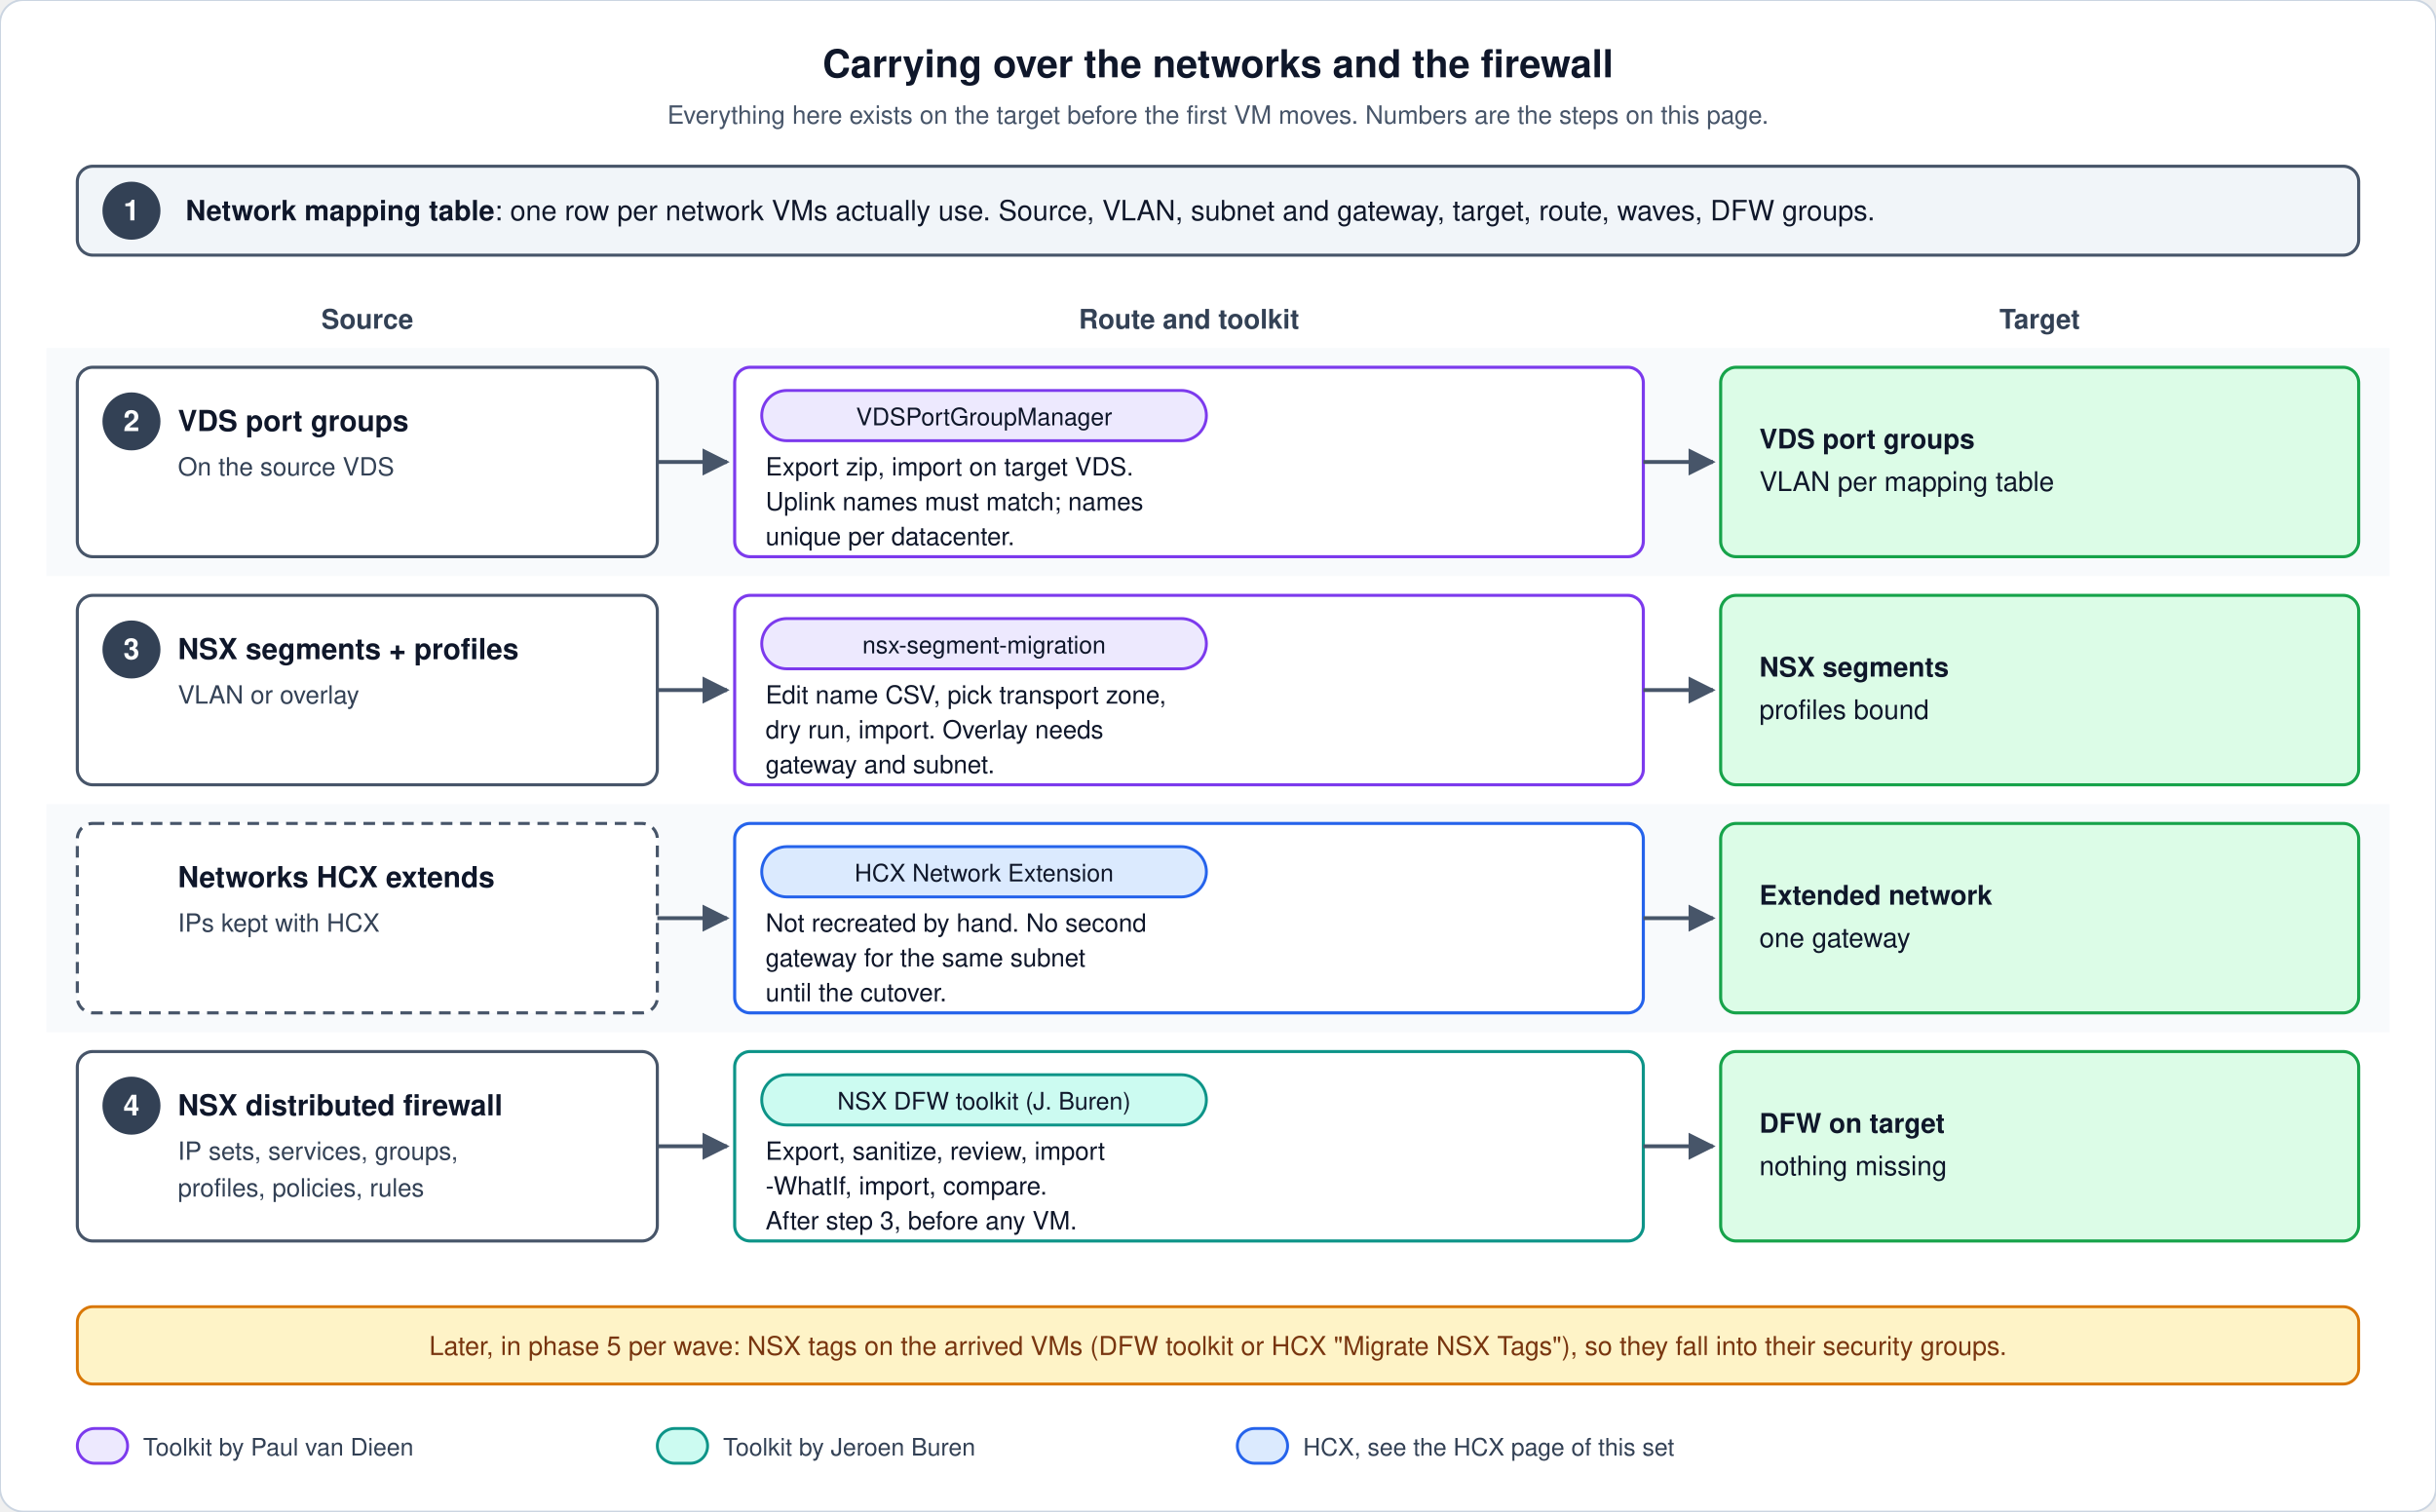
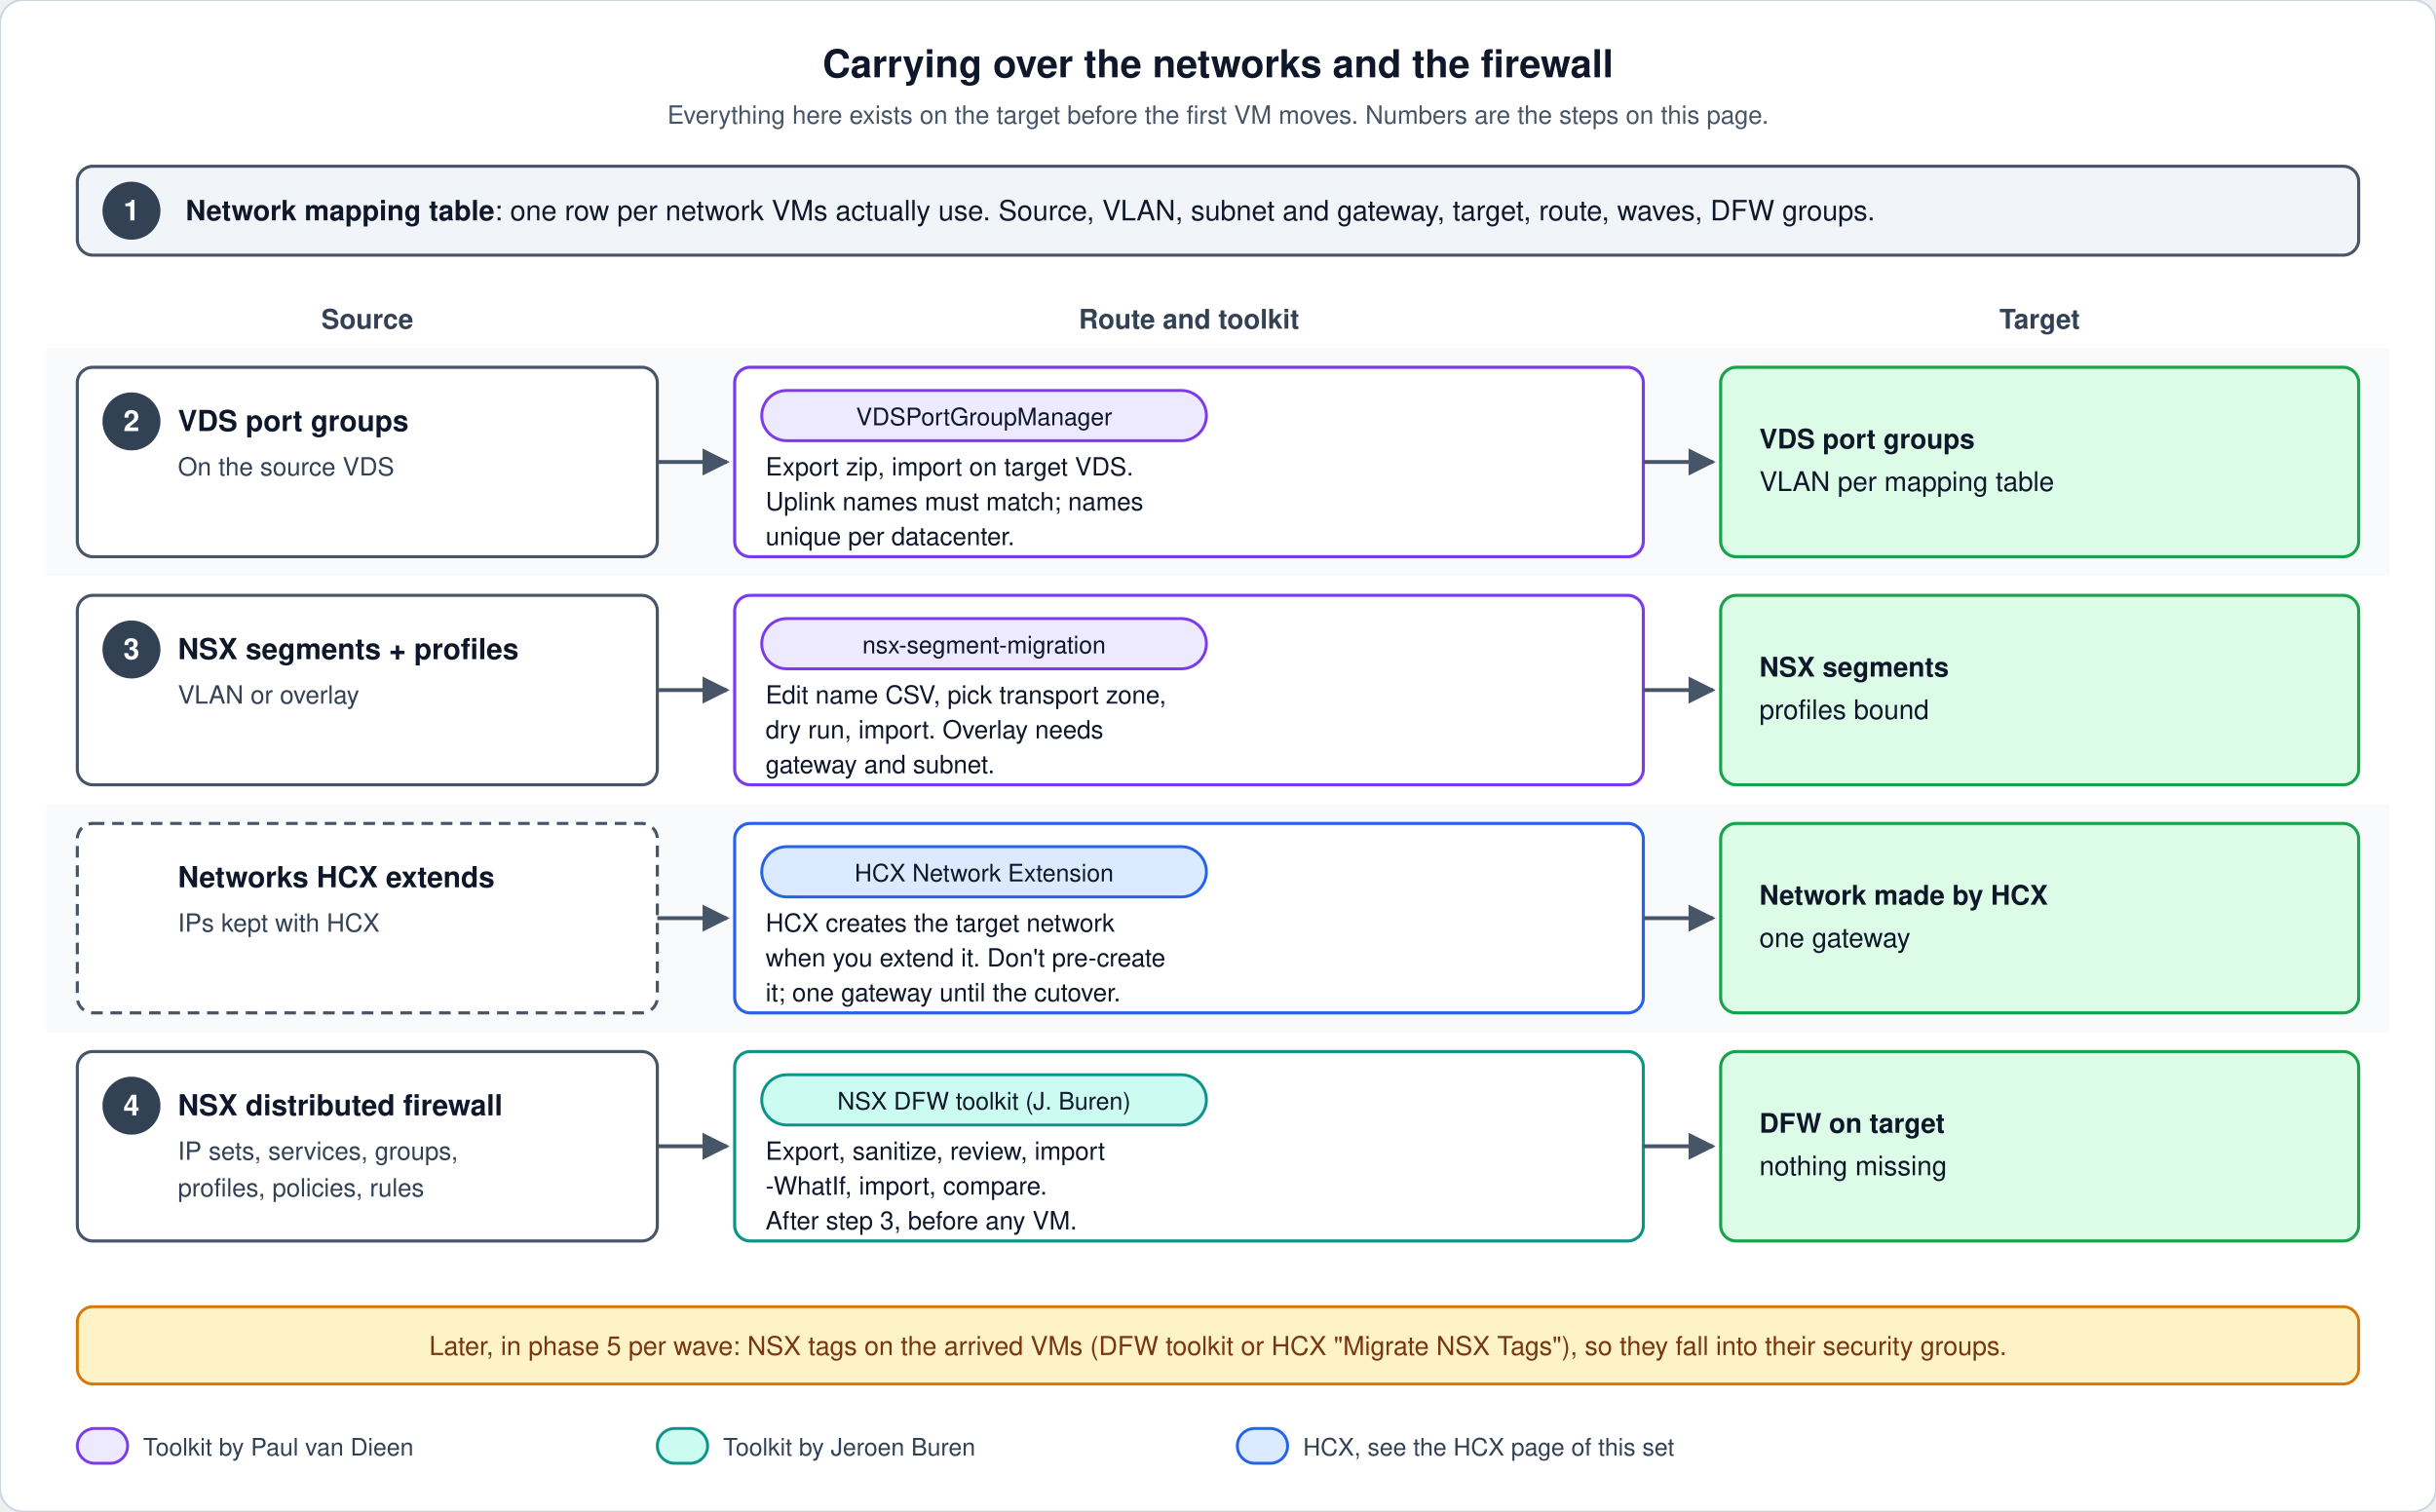
<svg xmlns="http://www.w3.org/2000/svg" viewBox="0 0 1260 782" role="img" aria-labelledby="t d" font-family="Segoe UI, Helvetica, Arial, sans-serif">
  <defs>
    <marker id="m" viewBox="0 0 10 10" refX="9" refY="5" markerWidth="7" markerHeight="7" orient="auto">
      <path d="M0 0L10 5L0 10z" fill="#475569" />
    </marker>
  </defs>
  <rect width="1260" height="782" rx="12" fill="#ffffff" stroke="#cbd5e1" />
  <text x="630.0" y="40" font-size="20" font-weight="700" fill="#0f172a" text-anchor="middle">Carrying over the networks and the firewall</text>
  <text x="630.0" y="64" font-size="13" fill="#475569" text-anchor="middle">Everything here exists on the target before the first VM moves. Numbers are the steps on this page.</text>
  <rect x="40" y="86" width="1180" height="46" rx="8" fill="#f1f5f9" stroke="#475569" stroke-width="1.6" />
  <circle cx="68" cy="109" r="15" fill="#334155" />
  <text x="68" y="114" font-size="15" font-weight="700" fill="#ffffff" text-anchor="middle">1</text>
  <text x="96" y="114" font-size="14.5" fill="#0f172a">
    <tspan font-weight="700">Network mapping table</tspan>: one row per network VMs actually use. Source, VLAN, subnet and gateway, target, route, waves, DFW groups.</text>
  <text x="190.0" y="170" font-size="14" font-weight="700" fill="#334155" text-anchor="middle">Source</text>
  <text x="615.0" y="170" font-size="14" font-weight="700" fill="#334155" text-anchor="middle">Route and toolkit</text>
  <text x="1055.0" y="170" font-size="14" font-weight="700" fill="#334155" text-anchor="middle">Target</text>
  <rect x="24" y="180" width="1212" height="118" fill="#f8fafc" />
  <rect x="40" y="190" width="300" height="98" rx="8" fill="#ffffff" stroke="#475569" stroke-width="1.6" />
  <circle cx="68" cy="218" r="15" fill="#334155" />
  <text x="68" y="223" font-size="15" font-weight="700" fill="#ffffff" text-anchor="middle">2</text>
  <text x="92" y="223" font-size="15" font-weight="700" fill="#0f172a">VDS port groups</text>
  <text x="92" y="246" font-size="13" fill="#334155">On the source VDS</text>
  <path d="M340 239.0 H376" fill="none" stroke="#475569" stroke-width="2" marker-end="url(#m)" />
  <rect x="380" y="190" width="470" height="98" rx="8" fill="#ffffff" stroke="#7c3aed" stroke-width="1.6" />
  <rect x="394" y="202" width="230" height="26" rx="13" fill="#ede9fe" stroke="#7c3aed" stroke-width="1.5" />
  <text x="509" y="220" font-size="12.5" fill="#0f172a" text-anchor="middle">VDSPortGroupManager</text>
  <text x="396" y="246" font-size="13" fill="#0f172a">Export zip, import on target VDS.</text>
  <text x="396" y="264" font-size="13" fill="#0f172a">Uplink names must match; names</text>
  <text x="396" y="282" font-size="13" fill="#0f172a">unique per datacenter.</text>
  <path d="M850 239.0 H886" fill="none" stroke="#475569" stroke-width="2" marker-end="url(#m)" />
  <rect x="890" y="190" width="330" height="98" rx="8" fill="#dcfce7" stroke="#16a34a" stroke-width="1.6" />
  <text x="910" y="232" font-size="14" font-weight="700" fill="#0f172a">VDS port groups</text>
  <text x="910" y="254" font-size="14" fill="#0f172a">VLAN per mapping table</text>
  <rect x="40" y="308" width="300" height="98" rx="8" fill="#ffffff" stroke="#475569" stroke-width="1.6" />
  <circle cx="68" cy="336" r="15" fill="#334155" />
  <text x="68" y="341" font-size="15" font-weight="700" fill="#ffffff" text-anchor="middle">3</text>
  <text x="92" y="341" font-size="15" font-weight="700" fill="#0f172a">NSX segments + profiles</text>
  <text x="92" y="364" font-size="13" fill="#334155">VLAN or overlay</text>
  <path d="M340 357.0 H376" fill="none" stroke="#475569" stroke-width="2" marker-end="url(#m)" />
  <rect x="380" y="308" width="470" height="98" rx="8" fill="#ffffff" stroke="#7c3aed" stroke-width="1.6" />
  <rect x="394" y="320" width="230" height="26" rx="13" fill="#ede9fe" stroke="#7c3aed" stroke-width="1.5" />
  <text x="509" y="338" font-size="12.5" fill="#0f172a" text-anchor="middle">nsx-segment-migration</text>
  <text x="396" y="364" font-size="13" fill="#0f172a">Edit name CSV, pick transport zone,</text>
  <text x="396" y="382" font-size="13" fill="#0f172a">dry run, import. Overlay needs</text>
  <text x="396" y="400" font-size="13" fill="#0f172a">gateway and subnet.</text>
  <path d="M850 357.0 H886" fill="none" stroke="#475569" stroke-width="2" marker-end="url(#m)" />
  <rect x="890" y="308" width="330" height="98" rx="8" fill="#dcfce7" stroke="#16a34a" stroke-width="1.6" />
  <text x="910" y="350" font-size="14" font-weight="700" fill="#0f172a">NSX segments</text>
  <text x="910" y="372" font-size="14" fill="#0f172a">profiles bound</text>
  <rect x="24" y="416" width="1212" height="118" fill="#f8fafc" />
  <rect x="40" y="426" width="300" height="98" rx="8" fill="#ffffff" stroke="#475569" stroke-width="1.6" stroke-dasharray="6 4" />
  <text x="92" y="459" font-size="15" font-weight="700" fill="#0f172a">Networks HCX extends</text>
  <text x="92" y="482" font-size="13" fill="#334155">IPs kept with HCX</text>
  <path d="M340 475.0 H376" fill="none" stroke="#475569" stroke-width="2" marker-end="url(#m)" />
  <rect x="380" y="426" width="470" height="98" rx="8" fill="#ffffff" stroke="#2563eb" stroke-width="1.6" />
  <rect x="394" y="438" width="230" height="26" rx="13" fill="#dbeafe" stroke="#2563eb" stroke-width="1.5" />
  <text x="509" y="456" font-size="12.5" fill="#0f172a" text-anchor="middle">HCX Network Extension</text>
-   <text x="396" y="482" font-size="13" fill="#0f172a">Not recreated by hand. No second</text>
-   <text x="396" y="500" font-size="13" fill="#0f172a">gateway for the same subnet</text>
-   <text x="396" y="518" font-size="13" fill="#0f172a">until the cutover.</text>
+   <text x="396" y="482" font-size="13" fill="#0f172a">HCX creates the target network</text>
+   <text x="396" y="500" font-size="13" fill="#0f172a">when you extend it. Don't pre-create</text>
+   <text x="396" y="518" font-size="13" fill="#0f172a">it; one gateway until the cutover.</text>
  <path d="M850 475.0 H886" fill="none" stroke="#475569" stroke-width="2" marker-end="url(#m)" />
  <rect x="890" y="426" width="330" height="98" rx="8" fill="#dcfce7" stroke="#16a34a" stroke-width="1.6" />
-   <text x="910" y="468" font-size="14" font-weight="700" fill="#0f172a">Extended network</text>
+   <text x="910" y="468" font-size="14" font-weight="700" fill="#0f172a">Network made by HCX</text>
  <text x="910" y="490" font-size="14" fill="#0f172a">one gateway</text>
  <rect x="40" y="544" width="300" height="98" rx="8" fill="#ffffff" stroke="#475569" stroke-width="1.6" />
  <circle cx="68" cy="572" r="15" fill="#334155" />
  <text x="68" y="577" font-size="15" font-weight="700" fill="#ffffff" text-anchor="middle">4</text>
  <text x="92" y="577" font-size="15" font-weight="700" fill="#0f172a">NSX distributed firewall</text>
  <text x="92" y="600" font-size="13" fill="#334155">IP sets, services, groups,</text>
  <text x="92" y="619" font-size="13" fill="#334155">profiles, policies, rules</text>
  <path d="M340 593.0 H376" fill="none" stroke="#475569" stroke-width="2" marker-end="url(#m)" />
  <rect x="380" y="544" width="470" height="98" rx="8" fill="#ffffff" stroke="#0d9488" stroke-width="1.6" />
  <rect x="394" y="556" width="230" height="26" rx="13" fill="#ccfbf1" stroke="#0d9488" stroke-width="1.5" />
  <text x="509" y="574" font-size="12.5" fill="#0f172a" text-anchor="middle">NSX DFW toolkit (J. Buren)</text>
  <text x="396" y="600" font-size="13" fill="#0f172a">Export, sanitize, review, import</text>
  <text x="396" y="618" font-size="13" fill="#0f172a">-WhatIf, import, compare.</text>
  <text x="396" y="636" font-size="13" fill="#0f172a">After step 3, before any VM.</text>
  <path d="M850 593.0 H886" fill="none" stroke="#475569" stroke-width="2" marker-end="url(#m)" />
  <rect x="890" y="544" width="330" height="98" rx="8" fill="#dcfce7" stroke="#16a34a" stroke-width="1.6" />
  <text x="910" y="586" font-size="14" font-weight="700" fill="#0f172a">DFW on target</text>
  <text x="910" y="608" font-size="14" fill="#0f172a">nothing missing</text>
  <rect x="40" y="676" width="1180" height="40" rx="8" fill="#fef3c7" stroke="#d97706" stroke-width="1.5" />
  <text x="630.0" y="701" font-size="13.5" fill="#78350f" text-anchor="middle">Later, in phase 5 per wave: NSX tags on the arrived VMs (DFW toolkit or HCX "Migrate NSX Tags"), so they fall into their security groups.</text>
  <rect x="40" y="739" width="26" height="18" rx="9" fill="#ede9fe" stroke="#7c3aed" stroke-width="1.5" />
  <text x="74" y="753" font-size="12.5" fill="#334155">Toolkit by Paul van Dieen</text>
  <rect x="340" y="739" width="26" height="18" rx="9" fill="#ccfbf1" stroke="#0d9488" stroke-width="1.5" />
  <text x="374" y="753" font-size="12.5" fill="#334155">Toolkit by Jeroen Buren</text>
  <rect x="640" y="739" width="26" height="18" rx="9" fill="#dbeafe" stroke="#2563eb" stroke-width="1.5" />
  <text x="674" y="753" font-size="12.5" fill="#334155">HCX, see the HCX page of this set</text>
</svg>
